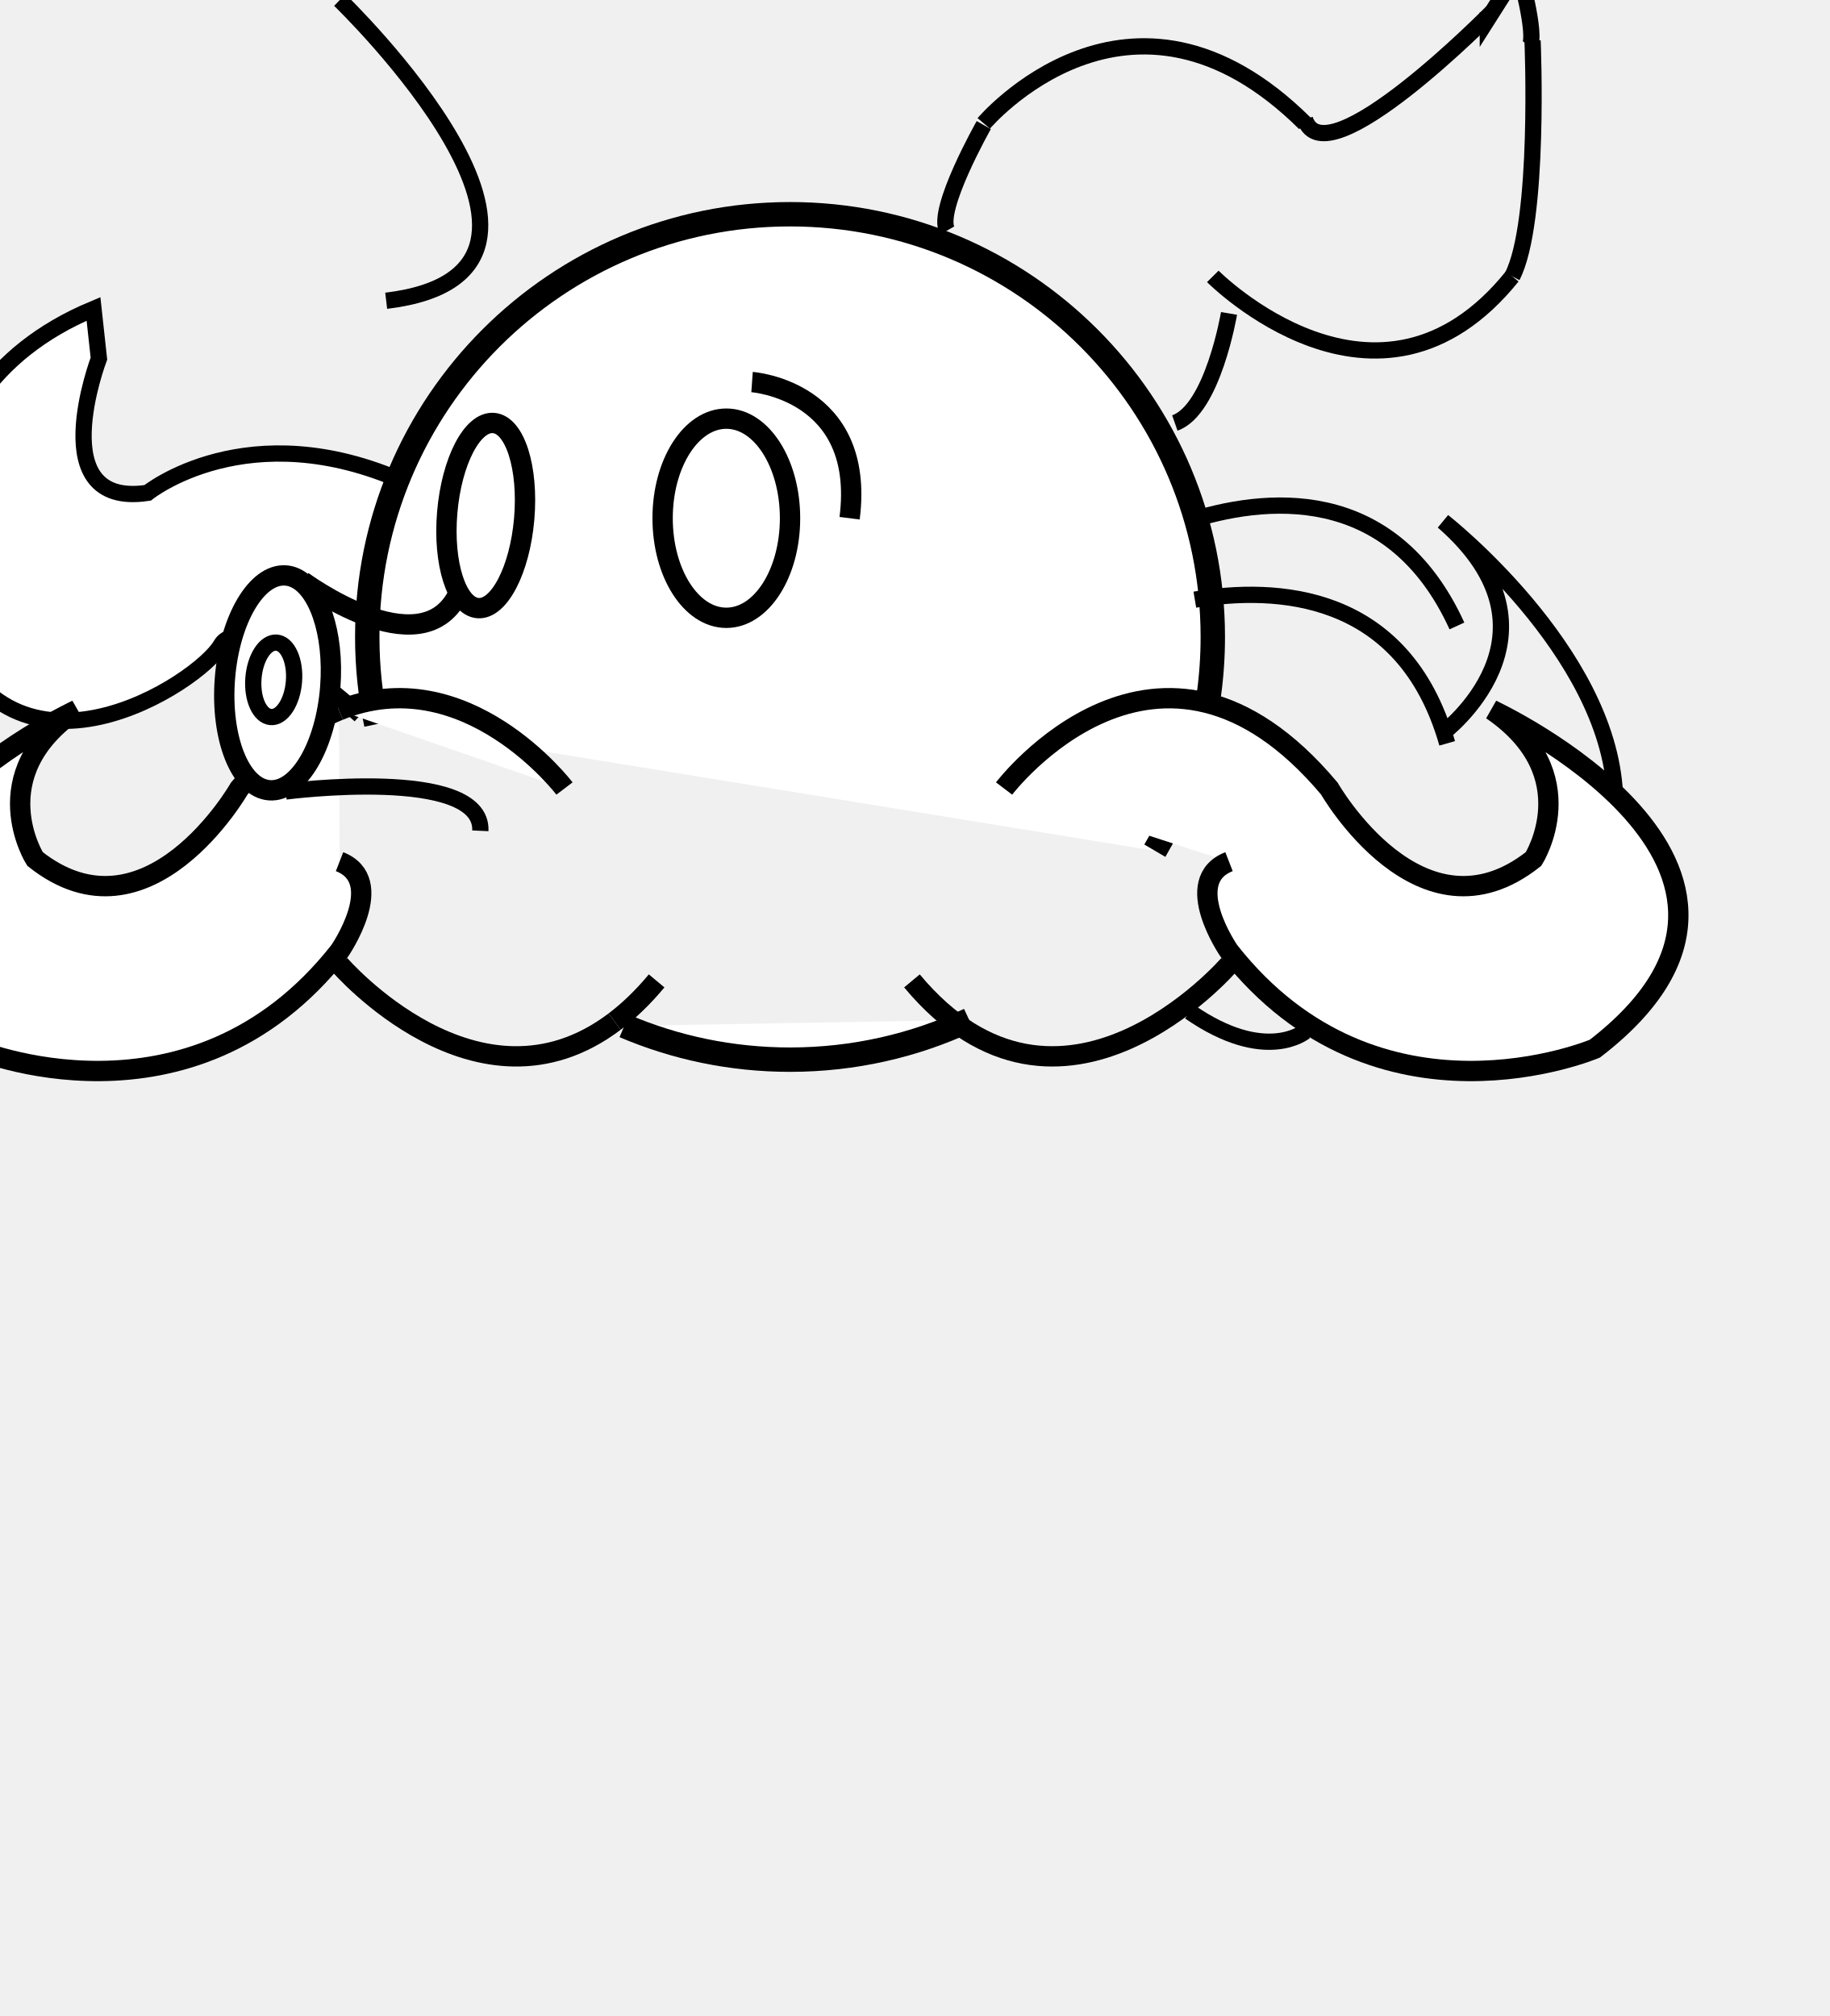
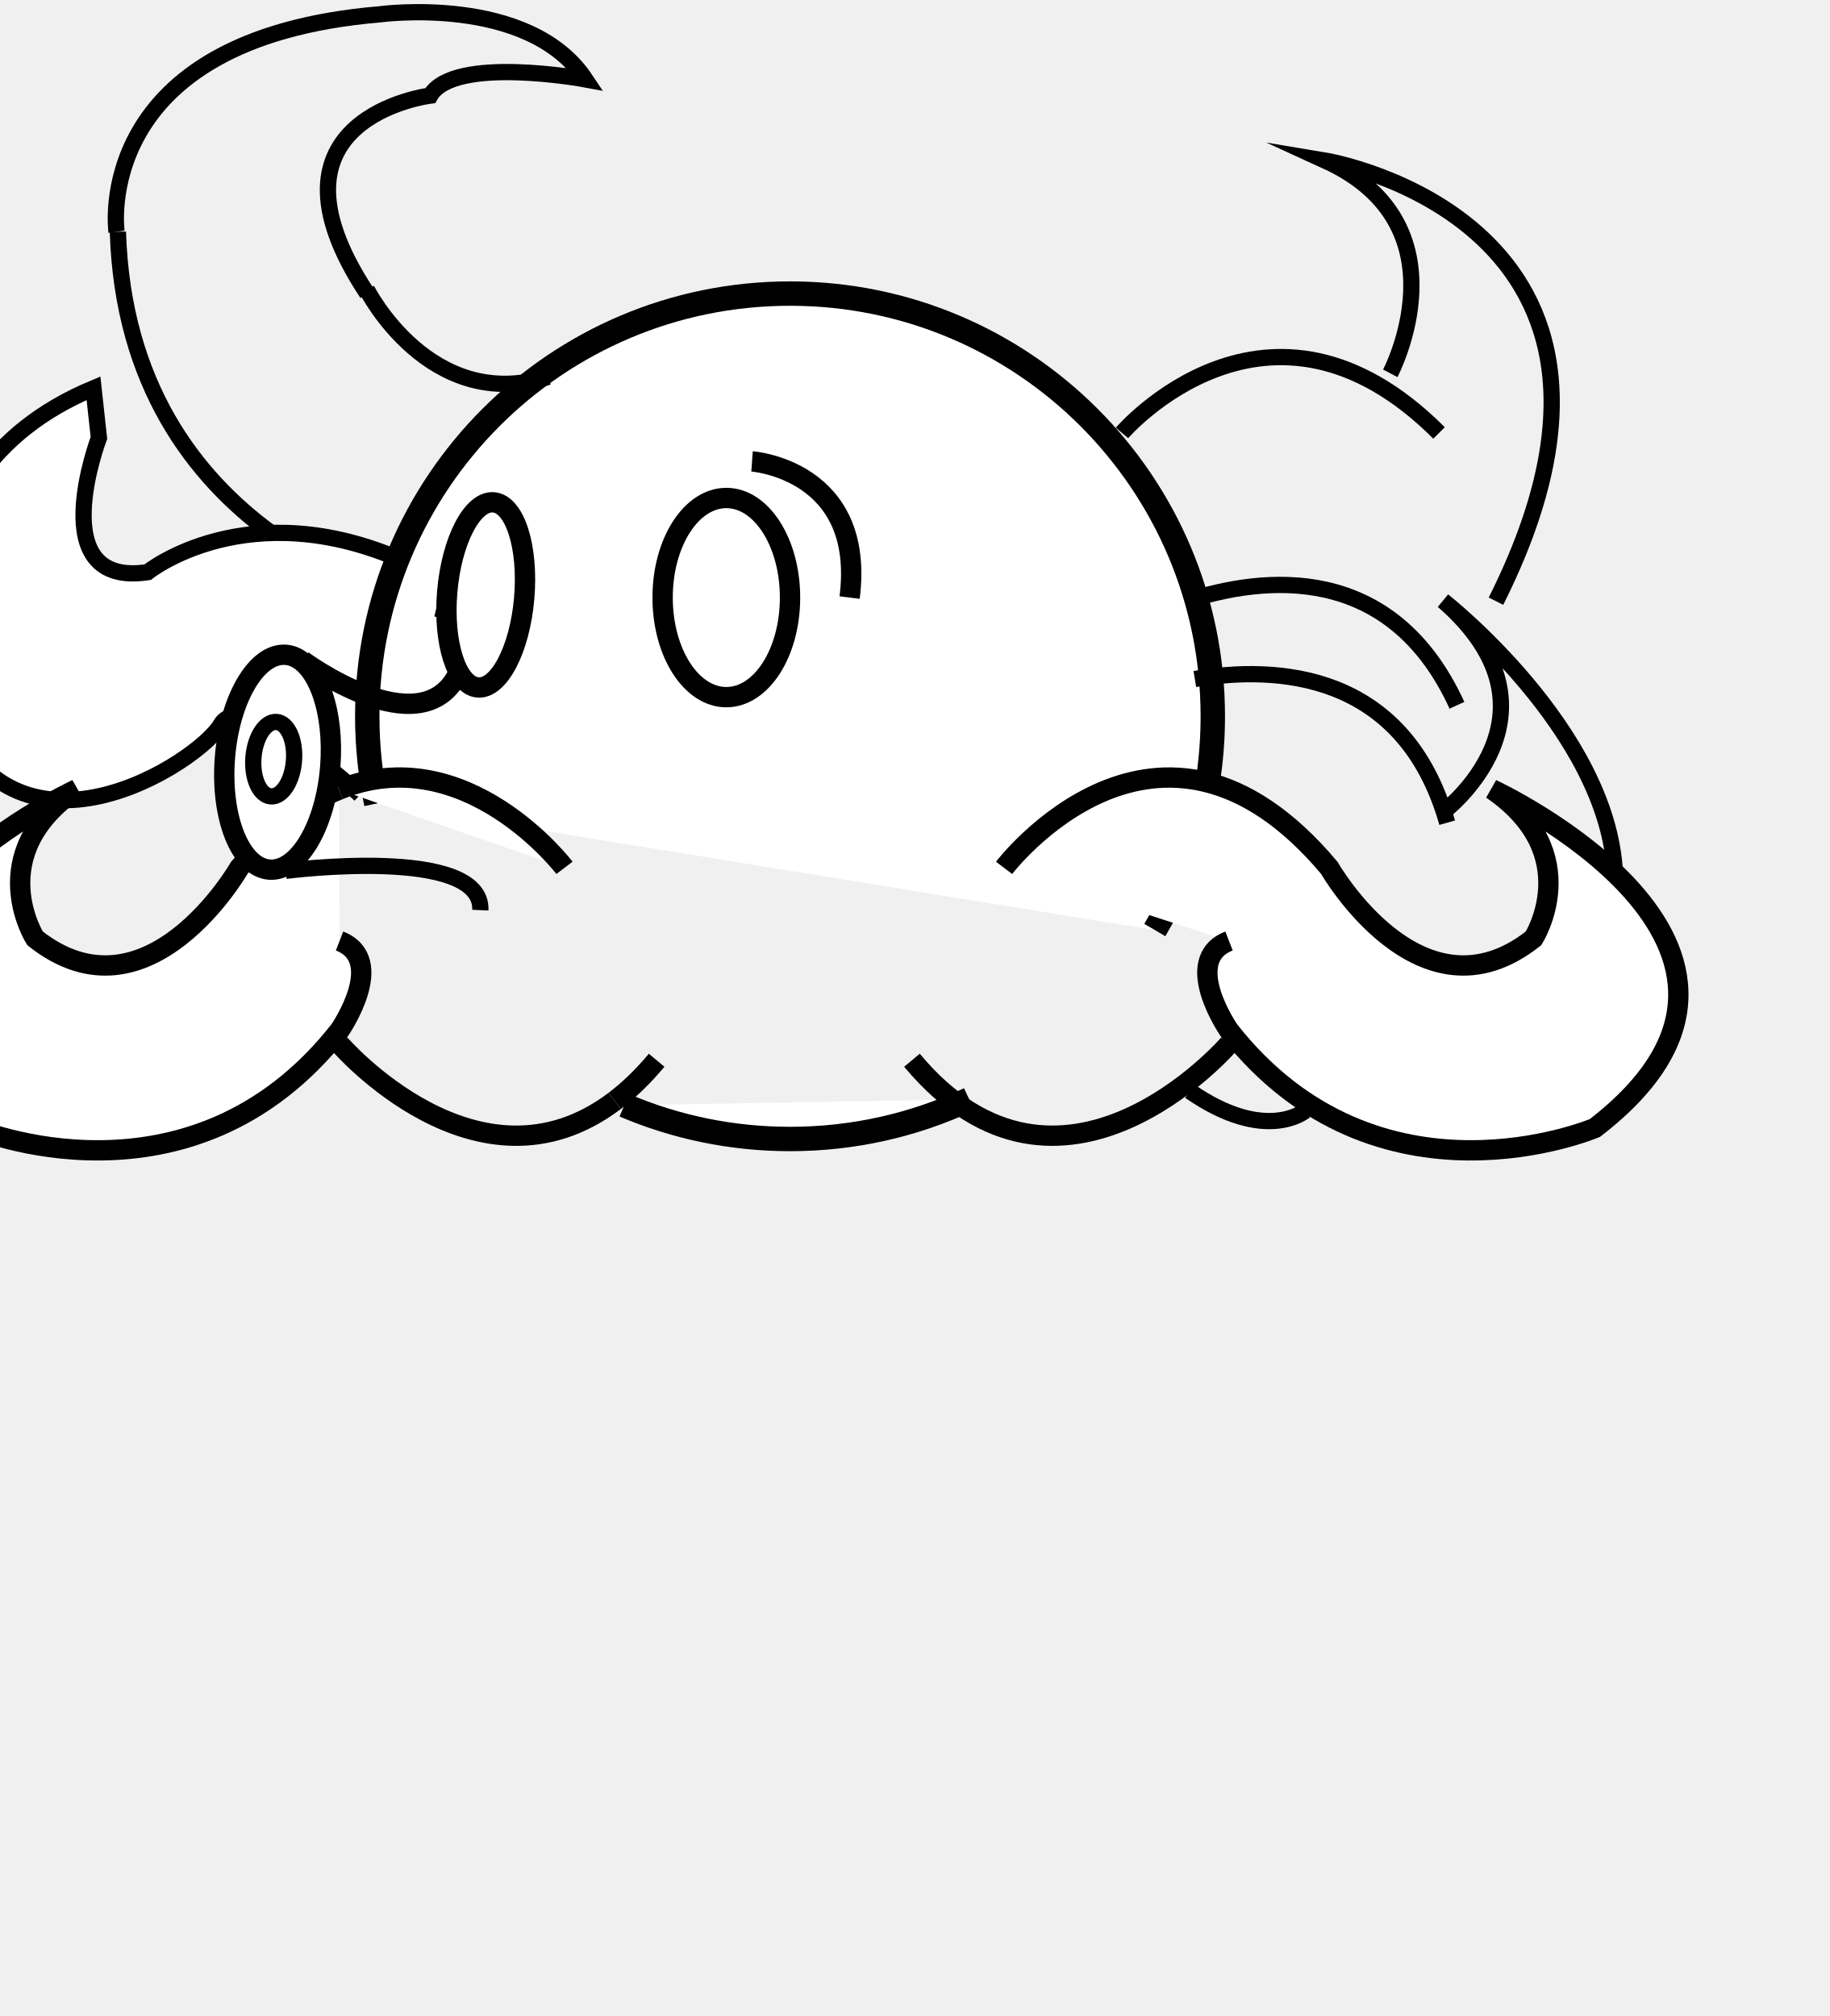
<svg xmlns="http://www.w3.org/2000/svg" version="1.1" x="0px" y="0px" width="450px" height="496px" viewBox="262.5 220.5 450 496" style="enable-background:new 262.5 220.5 450 496;" xml:space="preserve">
  <style type="text/css">

	.st0{fill:#FFFFFF;stroke:#000000;stroke-miterlimit:10;}
	.st1{fill:none;stroke:#000000;stroke-width:5;stroke-miterlimit:10;}
	.st2{display:none;fill:#FFFFFF;stroke:#000000;stroke-miterlimit:10;}
	.st3{fill:#FFFFFF;stroke:#000000;stroke-width:6;stroke-miterlimit:10;}
- 	.st4{fill:none;stroke:#000000;stroke-width:4;stroke-miterlimit:10;}
- 	.st5{display:none;fill:none;stroke:#000000;stroke-width:4;stroke-miterlimit:10;}
- 	.st6{display:none;fill:none;stroke:#000000;stroke-miterlimit:10;}
- 	.st7{fill:#FFFFFF;stroke:#000000;stroke-width:5;stroke-miterlimit:10;}
- 	.st8{display:inline;fill:none;stroke:#000000;stroke-width:3;stroke-miterlimit:10;}
- 	.st9{display:inline;}
- 	.st10{display:inline;fill:#FFFFFF;stroke:#DDDDDD;stroke-miterlimit:10;}
- 	.st11{fill:#FFFFFF;stroke:#000000;stroke-width:4;stroke-miterlimit:10;}
- 	.st12{font-family:'Montserrat-Regular';}
- 	.st13{fill:#FFFFFF;stroke:#DDDDDD;stroke-miterlimit:10;}
- 	.st14{font-size:72;}
- 	.st15{fill:#FFFFFF;enable-background:new    ;}
- 	.st16{fill:#FF0000;stroke:#000000;stroke-miterlimit:10;}
- 	.st17{display:none;}
+ 	.st4{display:inline;fill:none;stroke:#000000;stroke-width:4;stroke-miterlimit:10;}
+ 	.st5{fill:none;stroke:#000000;stroke-width:4;stroke-miterlimit:10;}
+ 	.st6{display:none;fill:none;stroke:#000000;stroke-width:4;stroke-miterlimit:10;}
+ 	.st7{display:none;fill:none;stroke:#000000;stroke-miterlimit:10;}
+ 	.st8{fill:#FFFFFF;stroke:#000000;stroke-width:5;stroke-miterlimit:10;}
+ 	.st9{display:inline;fill:none;stroke:#000000;stroke-width:3;stroke-miterlimit:10;}
+ 	.st10{display:inline;}
+ 	.st11{display:inline;fill:#FFFFFF;stroke:#DDDDDD;stroke-miterlimit:10;}
+ 	.st12{fill:#FFFFFF;stroke:#000000;stroke-width:4;stroke-miterlimit:10;}
+ 	.st13{font-family:'Montserrat-Regular';}
+ 	.st14{fill:#FFFFFF;stroke:#DDDDDD;stroke-miterlimit:10;}
+ 	.st15{font-size:72;}
+ 	.st16{fill:#FFFFFF;enable-background:new    ;}
+ 	.st17{fill:#FF0000;stroke:#000000;stroke-miterlimit:10;}
+ 	.st18{display:none;}

</style>
  <g id="Layer_1">
-     <g id="Layer_1_1_" class="st17">
-       <g class="st9">
+     <g id="Layer_1_1_" class="st18">
+       <g class="st10">
        <g id="Layer_3">
-           <path id="vecmap" class="st16" d="M500,153.169c167.093,0,302.543,135.452,302.543,302.542c0,29.067-4.101,57.182-11.754,83.789      c-4.146,14.411-9.335,28.387-15.479,41.828C727.601,685.718,622.271,758.252,500,758.253      c-129.085,0-239.288-80.847-282.741-194.661c-3.007-7.877-5.692-15.912-8.047-24.089c-7.651-26.608-11.754-54.725-11.754-83.792      C197.458,288.621,332.911,153.169,500,153.169z" />
+           <path id="vecmap" class="st17" d="M500,153.169c167.093,0,302.543,135.452,302.543,302.542c0,29.067-4.101,57.182-11.754,83.789      c-4.146,14.411-9.335,28.387-15.479,41.828C727.601,685.718,622.271,758.252,500,758.253      c-129.085,0-239.288-80.847-282.741-194.661c-3.007-7.877-5.692-15.912-8.047-24.089c-7.651-26.608-11.754-54.725-11.754-83.792      C197.458,288.621,332.911,153.169,500,153.169z" />
        </g>
-         <g class="st17">
-           <line class="st8" x1="770.5" y1="578.5" x2="223.421" y2="578.5" />
+         <g class="st18">
+           <line class="st9" x1="770.5" y1="578.5" x2="223.421" y2="578.5" />
        </g>
-         <g class="st17">
-           <line class="st8" x1="802.51" y1="459.527" x2="197.49" y2="459.527" />
+         <g class="st18">
+           <line class="st9" x1="802.51" y1="459.527" x2="197.49" y2="459.527" />
        </g>
        <g>
          <path d="M455.942,417.769l-14.328,37.872h-4.824l-11.949-31.032l-11.952,31.032h-4.824l-14.256-37.872h4.896l11.882,32.184      l12.168-32.184h4.393l12.096,32.184l12.024-32.184H455.942z" />
        </g>
        <g>
          <path d="M391.215,417.839l-14.328,37.872h-4.824l-11.952-31.032l-11.952,31.032h-4.822l-14.258-37.872h4.896l11.88,32.184      l12.168-32.184h4.392l12.099,32.184l12.021-32.184H391.215z" />
        </g>
        <g>
          <path d="M326.215,417.839l-14.328,37.872h-4.824l-11.952-31.032l-11.952,31.032h-4.824l-14.256-37.872h4.896l11.88,32.184      l12.168-32.184h4.392l12.099,32.184l12.021-32.184H326.215z" />
        </g>
        <g>
          <path d="M456.432,454.919c-0.745-0.77-1.116-1.703-1.116-2.811c0-1.104,0.371-2.024,1.116-2.771      c0.744-0.744,1.644-1.116,2.7-1.116c1.055,0,1.968,0.372,2.733,1.116c0.77,0.744,1.152,1.668,1.152,2.771      c0,1.105-0.385,2.041-1.152,2.811c-0.769,0.769-1.681,1.149-2.733,1.149C458.075,456.071,457.177,455.688,456.432,454.919z" />
        </g>
        <g>
          <path d="M520.392,435.406c0.646-1.484,1.451-2.759,2.412-3.813c0.959-1.058,2.207-2.255,3.743-3.603      c2.063-1.82,3.588-3.42,4.569-4.788c0.983-1.365,1.479-3.033,1.479-5.001c0-2.642-1.032-4.766-3.098-6.372      c-2.063-1.608-4.896-2.412-8.494-2.412c-5.952,0-10.537,1.941-13.752,5.832l-3.816-2.88c4.08-4.991,10.056-7.488,17.928-7.488      c5.041,0,9.063,1.128,12.063,3.384c3,2.257,4.5,5.305,4.5,9.146c0,1.969-0.324,3.705-0.975,5.22      c-0.646,1.512-1.438,2.797-2.376,3.852c-0.936,1.056-2.172,2.28-3.708,3.672c-2.063,1.872-3.601,3.541-4.605,5.004      c-1.008,1.465-1.515,3.276-1.515,5.438h-5.325C519.423,438.621,519.744,436.896,520.392,435.406z M519.423,454.952      c-0.723-0.741-1.08-1.617-1.08-2.628c0-1.056,0.357-1.932,1.08-2.628c0.721-0.692,1.604-1.044,2.663-1.044      c1.104,0,2.017,0.352,2.734,1.044c0.721,0.697,1.08,1.573,1.08,2.628c0,1.011-0.373,1.887-1.116,2.628      c-0.745,0.745-1.646,1.116-2.698,1.116C521.027,456.071,520.14,455.698,519.423,454.952z" />
        </g>
        <g>
          <path d="M561.892,435.406c0.646-1.484,1.451-2.759,2.412-3.813c0.959-1.058,2.207-2.255,3.743-3.603      c2.063-1.82,3.588-3.42,4.569-4.788c0.983-1.365,1.479-3.033,1.479-5.001c0-2.642-1.032-4.766-3.098-6.372      c-2.063-1.608-4.896-2.412-8.494-2.412c-5.952,0-10.537,1.941-13.752,5.832l-3.816-2.88c4.08-4.991,10.056-7.488,17.928-7.488      c5.041,0,9.063,1.128,12.063,3.384c3,2.257,4.5,5.305,4.5,9.146c0,1.969-0.324,3.705-0.975,5.22      c-0.646,1.512-1.438,2.797-2.376,3.852c-0.936,1.056-2.172,2.28-3.708,3.672c-2.063,1.872-3.601,3.541-4.605,5.004      c-1.008,1.465-1.515,3.276-1.515,5.438h-5.325C560.923,438.621,561.244,436.896,561.892,435.406z M560.923,454.952      c-0.723-0.741-1.08-1.617-1.08-2.628c0-1.056,0.357-1.932,1.08-2.628c0.721-0.692,1.604-1.044,2.663-1.044      c1.104,0,2.017,0.352,2.734,1.044c0.721,0.697,1.08,1.573,1.08,2.628c0,1.011-0.373,1.887-1.116,2.628      c-0.745,0.745-1.646,1.116-2.698,1.116C562.527,456.071,561.64,455.698,560.923,454.952z" />
        </g>
-         <g class="st17">
-           <path id="vecmap_1_" class="st9" d="M482.392,435.406c0.648-1.484,1.451-2.759,2.412-3.813c0.959-1.058,2.207-2.255,3.744-3.603      c2.063-1.82,3.588-3.42,4.569-4.788c0.983-1.365,1.479-3.033,1.479-5.001c0-2.642-1.033-4.766-3.097-6.372      c-2.064-1.608-4.896-2.412-8.495-2.412c-5.952,0-10.537,1.941-13.753,5.832l-3.815-2.88c4.079-4.991,10.055-7.488,17.928-7.488      c5.04,0,9.063,1.128,12.063,3.384c3,2.257,4.5,5.305,4.5,9.146c0,1.969-0.324,3.705-0.975,5.22      c-0.646,1.512-1.438,2.797-2.376,3.852c-0.936,1.056-2.172,2.28-3.708,3.672c-2.063,1.872-3.6,3.541-4.605,5.004      c-1.009,1.465-1.515,3.276-1.515,5.438h-5.326C481.423,438.621,481.744,436.896,482.392,435.406z M481.423,454.952      c-0.723-0.741-1.08-1.617-1.08-2.628c0-1.056,0.357-1.932,1.08-2.628c0.72-0.692,1.605-1.044,2.661-1.044      c1.104,0,2.019,0.352,2.736,1.044c0.721,0.697,1.08,1.573,1.08,2.628c0,1.011-0.372,1.887-1.116,2.628      c-0.745,0.745-1.645,1.116-2.7,1.116C483.029,456.07,482.14,455.698,481.423,454.952z" />
+         <g class="st18">
+           <path id="vecmap_1_" class="st10" d="M482.392,435.406c0.648-1.484,1.451-2.759,2.412-3.813      c0.959-1.058,2.207-2.255,3.744-3.603c2.063-1.82,3.588-3.42,4.569-4.788c0.983-1.365,1.479-3.033,1.479-5.001      c0-2.642-1.033-4.766-3.097-6.372c-2.064-1.608-4.896-2.412-8.495-2.412c-5.952,0-10.537,1.941-13.753,5.832l-3.815-2.88      c4.079-4.991,10.055-7.488,17.928-7.488c5.04,0,9.063,1.128,12.063,3.384c3,2.257,4.5,5.305,4.5,9.146      c0,1.969-0.324,3.705-0.975,5.22c-0.646,1.512-1.438,2.797-2.376,3.852c-0.936,1.056-2.172,2.28-3.708,3.672      c-2.063,1.872-3.6,3.541-4.605,5.004c-1.009,1.465-1.515,3.276-1.515,5.438h-5.326      C481.423,438.621,481.744,436.896,482.392,435.406z M481.423,454.952c-0.723-0.741-1.08-1.617-1.08-2.628      c0-1.056,0.357-1.932,1.08-2.628c0.72-0.692,1.605-1.044,2.661-1.044c1.104,0,2.019,0.352,2.736,1.044      c0.721,0.697,1.08,1.573,1.08,2.628c0,1.011-0.372,1.887-1.116,2.628c-0.745,0.745-1.645,1.116-2.7,1.116      C483.029,456.07,482.14,455.698,481.423,454.952z" />
        </g>
-         <g class="st17">
-           <path class="st9" d="M592.431,454.919c-0.744-0.77-1.115-1.703-1.115-2.811c0-1.104,0.371-2.024,1.115-2.771      c0.744-0.744,1.645-1.116,2.7-1.116c1.055,0,1.968,0.372,2.733,1.116c0.77,0.744,1.151,1.668,1.151,2.771      c0,1.105-0.385,2.041-1.151,2.811c-0.769,0.769-1.681,1.149-2.733,1.149C594.076,456.071,593.177,455.688,592.431,454.919z" />
+         <g class="st18">
+           <path class="st10" d="M592.431,454.919c-0.744-0.77-1.115-1.703-1.115-2.811c0-1.104,0.371-2.024,1.115-2.771      c0.744-0.744,1.645-1.116,2.7-1.116c1.055,0,1.968,0.372,2.733,1.116c0.77,0.744,1.151,1.668,1.151,2.771      c0,1.105-0.385,2.041-1.151,2.811c-0.769,0.769-1.681,1.149-2.733,1.149C594.076,456.071,593.177,455.688,592.431,454.919z" />
        </g>
-         <g class="st17">
-           <path class="st9" d="M613.279,453.62c-2.951-1.631-5.268-3.924-6.947-6.876c-1.681-2.949-2.52-6.272-2.52-9.972      c0-3.696,0.839-7.008,2.52-9.936c1.683-2.93,3.996-5.208,6.947-6.84c2.953-1.631,6.301-2.448,10.045-2.448      c3.267,0,6.183,0.637,8.748,1.908c2.566,1.271,4.596,3.132,6.084,5.577l-3.813,2.595c-1.248-1.872-2.832-3.276-4.752-4.215      c-1.923-0.936-4.011-1.401-6.267-1.401c-2.733,0-5.197,0.61-7.381,1.836c-2.184,1.224-3.887,2.964-5.111,5.22      c-1.225,2.257-1.836,4.824-1.836,7.704c0,2.928,0.611,5.508,1.836,7.74c1.228,2.229,2.931,3.96,5.111,5.184      c2.186,1.227,4.646,1.836,7.381,1.836c2.256,0,4.344-0.456,6.267-1.368c1.92-0.908,3.504-2.304,4.752-4.176l3.813,2.592      c-1.488,2.448-3.525,4.312-6.12,5.58c-2.593,1.272-5.497,1.908-8.712,1.908C619.58,456.071,616.232,455.256,613.279,453.62z" />
+         <g class="st18">
+           <path class="st10" d="M613.279,453.62c-2.951-1.631-5.268-3.924-6.947-6.876c-1.681-2.949-2.52-6.272-2.52-9.972      c0-3.696,0.839-7.008,2.52-9.936c1.683-2.93,3.996-5.208,6.947-6.84c2.953-1.631,6.301-2.448,10.045-2.448      c3.267,0,6.183,0.637,8.748,1.908c2.566,1.271,4.596,3.132,6.084,5.577l-3.813,2.595c-1.248-1.872-2.832-3.276-4.752-4.215      c-1.923-0.936-4.011-1.401-6.267-1.401c-2.733,0-5.197,0.61-7.381,1.836c-2.184,1.224-3.887,2.964-5.111,5.22      c-1.225,2.257-1.836,4.824-1.836,7.704c0,2.928,0.611,5.508,1.836,7.74c1.228,2.229,2.931,3.96,5.111,5.184      c2.186,1.227,4.646,1.836,7.381,1.836c2.256,0,4.344-0.456,6.267-1.368c1.92-0.908,3.504-2.304,4.752-4.176l3.813,2.592      c-1.488,2.448-3.525,4.312-6.12,5.58c-2.593,1.272-5.497,1.908-8.712,1.908C619.58,456.071,616.232,455.256,613.279,453.62z" />
        </g>
-         <g class="st17">
-           <path class="st9" d="M656.279,453.62c-2.951-1.631-5.268-3.924-6.947-6.876c-1.681-2.949-2.52-6.272-2.52-9.972      c0-3.696,0.839-7.008,2.52-9.936c1.683-2.93,3.996-5.208,6.947-6.84c2.953-1.631,6.301-2.448,10.045-2.448      c3.267,0,6.183,0.637,8.748,1.908c2.566,1.271,4.596,3.132,6.084,5.577l-3.813,2.595c-1.248-1.872-2.832-3.276-4.752-4.215      c-1.923-0.936-4.011-1.401-6.267-1.401c-2.733,0-5.197,0.61-7.381,1.836c-2.184,1.224-3.887,2.964-5.111,5.22      c-1.225,2.257-1.836,4.824-1.836,7.704c0,2.928,0.611,5.508,1.836,7.74c1.228,2.229,2.931,3.96,5.111,5.184      c2.186,1.227,4.646,1.836,7.381,1.836c2.256,0,4.344-0.456,6.267-1.368c1.92-0.908,3.504-2.304,4.752-4.176l3.813,2.592      c-1.488,2.448-3.525,4.312-6.12,5.58c-2.593,1.272-5.497,1.908-8.712,1.908C662.58,456.071,659.232,455.256,656.279,453.62z" />
+         <g class="st18">
+           <path class="st10" d="M656.279,453.62c-2.951-1.631-5.268-3.924-6.947-6.876c-1.681-2.949-2.52-6.272-2.52-9.972      c0-3.696,0.839-7.008,2.52-9.936c1.683-2.93,3.996-5.208,6.947-6.84c2.953-1.631,6.301-2.448,10.045-2.448      c3.267,0,6.183,0.637,8.748,1.908c2.566,1.271,4.596,3.132,6.084,5.577l-3.813,2.595c-1.248-1.872-2.832-3.276-4.752-4.215      c-1.923-0.936-4.011-1.401-6.267-1.401c-2.733,0-5.197,0.61-7.381,1.836c-2.184,1.224-3.887,2.964-5.111,5.22      c-1.225,2.257-1.836,4.824-1.836,7.704c0,2.928,0.611,5.508,1.836,7.74c1.228,2.229,2.931,3.96,5.111,5.184      c2.186,1.227,4.646,1.836,7.381,1.836c2.256,0,4.344-0.456,6.267-1.368c1.92-0.908,3.504-2.304,4.752-4.176l3.813,2.592      c-1.488,2.448-3.525,4.312-6.12,5.58c-2.593,1.272-5.497,1.908-8.712,1.908C662.58,456.071,659.232,455.256,656.279,453.62z" />
        </g>
-         <g class="st17">
-           <path class="st9" d="M698.279,453.62c-2.951-1.631-5.268-3.924-6.947-6.876c-1.681-2.949-2.52-6.272-2.52-9.972      c0-3.696,0.839-7.008,2.52-9.936c1.683-2.93,3.996-5.208,6.947-6.84c2.953-1.631,6.301-2.448,10.045-2.448      c3.267,0,6.183,0.637,8.748,1.908c2.566,1.271,4.596,3.132,6.084,5.577l-3.813,2.595c-1.248-1.872-2.832-3.276-4.752-4.215      c-1.923-0.936-4.011-1.401-6.267-1.401c-2.733,0-5.197,0.61-7.381,1.836c-2.184,1.224-3.887,2.964-5.111,5.22      c-1.225,2.257-1.836,4.824-1.836,7.704c0,2.928,0.611,5.508,1.836,7.74c1.228,2.229,2.931,3.96,5.111,5.184      c2.186,1.227,4.646,1.836,7.381,1.836c2.256,0,4.344-0.456,6.267-1.368c1.92-0.908,3.504-2.304,4.752-4.176l3.813,2.592      c-1.488,2.448-3.525,4.312-6.12,5.58c-2.593,1.272-5.497,1.908-8.712,1.908C704.58,456.071,701.232,455.256,698.279,453.62z" />
+         <g class="st18">
+           <path class="st10" d="M698.279,453.62c-2.951-1.631-5.268-3.924-6.947-6.876c-1.681-2.949-2.52-6.272-2.52-9.972      c0-3.696,0.839-7.008,2.52-9.936c1.683-2.93,3.996-5.208,6.947-6.84c2.953-1.631,6.301-2.448,10.045-2.448      c3.267,0,6.183,0.637,8.748,1.908c2.566,1.271,4.596,3.132,6.084,5.577l-3.813,2.595c-1.248-1.872-2.832-3.276-4.752-4.215      c-1.923-0.936-4.011-1.401-6.267-1.401c-2.733,0-5.197,0.61-7.381,1.836c-2.184,1.224-3.887,2.964-5.111,5.22      c-1.225,2.257-1.836,4.824-1.836,7.704c0,2.928,0.611,5.508,1.836,7.74c1.228,2.229,2.931,3.96,5.111,5.184      c2.186,1.227,4.646,1.836,7.381,1.836c2.256,0,4.344-0.456,6.267-1.368c1.92-0.908,3.504-2.304,4.752-4.176l3.813,2.592      c-1.488,2.448-3.525,4.312-6.12,5.58c-2.593,1.272-5.497,1.908-8.712,1.908C704.58,456.071,701.232,455.256,698.279,453.62z" />
        </g>
      </g>
-       <g class="st9">
+       <g class="st10">
        <path d="M250.5,396.779h4.752v67.394H250.5V396.779z" />
      </g>
      <div class="typewriter">
        <text transform="matrix(1 0 0 1 264.0769 578.5002)" font-family="'Montserrat-Regular'" font-size="72" startOffset="0">
				www.???.com</text>
      </div>
    </g>
-     <g id="Layer_2" class="st17">
-       <g class="st9">
-         <path class="st13" d="M475.769,419.01c1.624-0.233,3.299-0.395,5.076-0.395c1.643,0,3.193,0.142,4.695,0.345     c0.702-0.1,1.414-0.166,2.143-0.216c-9.864-11.001-21.809-19.28-35.887-24.768c-14.363-5.595-33.193-11.265-56.483-17.012     c-19.661-4.837-35.315-9.302-46.957-13.384c-11.643-4.083-21.322-9.98-29.032-17.693c-7.717-7.713-11.567-17.922-11.567-30.623     c0-16.937,7.026-30.772,21.094-41.515c14.065-10.731,35-16.104,62.839-16.104c14.509,0,29.327,2.197,44.458,6.578     c15.118,4.387,29.334,10.965,42.644,19.734l11.341-26.768c-12.7-8.769-27.75-15.65-45.141-20.643     c-17.391-4.989-35.162-7.485-53.302-7.485c-26.017,0-47.8,3.936-65.338,11.796c-17.537,7.867-30.545,18.374-39.014,31.529     c-8.467,13.157-12.704,27.752-12.704,43.782c0,19.664,5.062,35.237,15.202,46.729c10.129,11.498,22.302,20.039,36.516,25.635     c14.214,5.598,33.271,11.42,57.165,17.466c19.963,4.843,35.544,9.303,46.729,13.384c6.707,2.441,12.577,5.724,17.993,9.464     c5.076-6.116,12.785-10.232,23.153-10.232C472.939,418.615,474.343,418.824,475.769,419.01z" />
+     <g id="Layer_2" class="st18">
+       <g class="st10">
+         <path class="st14" d="M475.769,419.01c1.624-0.233,3.299-0.395,5.076-0.395c1.643,0,3.193,0.142,4.695,0.345     c0.702-0.1,1.414-0.166,2.143-0.216c-9.864-11.001-21.809-19.28-35.887-24.768c-14.363-5.595-33.193-11.265-56.483-17.012     c-19.661-4.837-35.315-9.302-46.957-13.384c-11.643-4.083-21.322-9.98-29.032-17.693c-7.717-7.713-11.567-17.922-11.567-30.623     c0-16.937,7.026-30.772,21.094-41.515c14.065-10.731,35-16.104,62.839-16.104c14.509,0,29.327,2.197,44.458,6.578     c15.118,4.387,29.334,10.965,42.644,19.734l11.341-26.768c-12.7-8.769-27.75-15.65-45.141-20.643     c-17.391-4.989-35.162-7.485-53.302-7.485c-26.017,0-47.8,3.936-65.338,11.796c-17.537,7.867-30.545,18.374-39.014,31.529     c-8.467,13.157-12.704,27.752-12.704,43.782c0,19.664,5.062,35.237,15.202,46.729c10.129,11.498,22.302,20.039,36.516,25.635     c14.214,5.598,33.271,11.42,57.165,17.466c19.963,4.843,35.544,9.303,46.729,13.384c6.707,2.441,12.577,5.724,17.993,9.464     c5.076-6.116,12.785-10.232,23.153-10.232C472.939,418.615,474.343,418.824,475.769,419.01z" />
      </g>
-       <text transform="matrix(1 0 0 1 316.4998 471.5002)" class="st15 st12 st14">D</text>
-       <g class="st9">
-         <path class="st13" d="M404.438,389.315h129.296c33.573,0,63.215,6.734,88.925,20.189c25.702,13.461,45.664,32.211,59.892,56.258     c14.208,24.041,21.313,51.492,21.313,82.341c0,30.846-7.105,58.295-21.313,82.342c-14.228,24.045-34.188,42.799-59.892,56.256     c-25.71,13.463-55.352,20.191-88.925,20.191H404.438V389.315z M531.927,677.862c27.818,0,52.169-5.521,73.041-16.565     c20.872-11.039,37.043-26.314,48.538-45.818c11.495-19.506,17.242-41.969,17.242-67.373c0-25.41-5.747-47.865-17.242-67.377     c-11.495-19.506-27.666-34.771-48.538-45.816c-20.872-11.04-45.223-16.561-73.041-16.561h-93.914v259.512L531.927,677.862     L531.927,677.862z" />
+       <text transform="matrix(1 0 0 1 316.4998 471.5002)" class="st16 st13 st15">D</text>
+       <g class="st10">
+         <path class="st14" d="M404.438,389.315h129.296c33.573,0,63.215,6.734,88.925,20.189c25.702,13.461,45.664,32.211,59.892,56.258     c14.208,24.041,21.313,51.492,21.313,82.341c0,30.846-7.105,58.295-21.313,82.342c-14.228,24.045-34.188,42.799-59.892,56.256     c-25.71,13.463-55.352,20.191-88.925,20.191H404.438V389.315z M531.927,677.862c27.818,0,52.169-5.521,73.041-16.565     c20.872-11.039,37.043-26.314,48.538-45.818c11.495-19.506,17.242-41.969,17.242-67.373c0-25.41-5.747-47.865-17.242-67.377     c-11.495-19.506-27.666-34.771-48.538-45.816c-20.872-11.04-45.223-16.561-73.041-16.561h-93.914v259.512L531.927,677.862     L531.927,677.862z" />
      </g>
-       <path class="st10" d="M398.927,387.645" />
+       <path class="st11" d="M398.927,387.645" />
    </g>
-     <path class="st3" d="M545.916,471.437" />
-     <path class="st0" d="M349.833,357.831c0,0-30-32.995-58.667-9.831" />
-     <path class="st11" d="M351.083,396.498c0,0-28.917-26.577-34.25-17.289s-51.333,39.293-68-4.709c0,0-16-55.998,36.667-78   l1.333,12.222c0,0-14.036,36.955,11.982,33.032c0,0,24.684-19.923,63.351-2.59" />
+     <path class="st3" d="M545.916,490.957" />
+     <path class="st0" d="M349.833,377.352c0,0-30-32.995-58.667-9.831" />
+     <path class="st12" d="M351.083,416.018c0,0-28.917-26.577-34.25-17.289s-51.333,39.293-68-4.709c0,0-16-55.998,36.667-78   l1.333,12.222c0,0-14.036,36.955,11.982,33.032c0,0,24.684-19.923,63.351-2.59" />
  </g>
  <g id="Layer_2_1_">
-     <path class="st3" d="M355.063,398.683c-1.455-6.929-2.22-14.112-2.22-21.474c0-57.438,46.563-104,104-104s104,46.563,104,104   c0,19.188-5.197,37.163-14.26,52.593" />
-     <path class="st3" d="M352.844,397.842" />
-     <path class="st3" d="M367.72,430.84" />
-     <path class="st3" d="M500.916,471.437c-13.382,6.27-28.318,9.772-44.072,9.772c-14.468,0-28.246-2.954-40.763-8.292" />
+     <path class="st3" d="M355.063,418.203c-1.455-6.929-2.22-14.112-2.22-21.474c0-57.438,46.563-104,104-104s104,46.563,104,104   c0,19.188-5.197,37.163-14.26,52.593" />
+     <path class="st3" d="M352.844,417.363" />
+     <path class="st3" d="M367.72,450.361" />
+     <path class="st3" d="M500.916,490.957c-13.382,6.27-28.318,9.772-44.072,9.772c-14.468,0-28.246-2.954-40.763-8.292" />
    <path class="st2" d="M416.5,400.209c0,0-26-78.709-89-33.709c0,0-40,67-77,19c0,0-18-68,54-78c0,0,41-26-25-42   c0,0,115-0.681,44,68.66" />
-     <path class="st6" d="M284.5,355.5c0,0,45-110.681,158-29.34" />
-     <ellipse class="st7" cx="441.172" cy="348" rx="15.672" ry="24.5" />
-     <ellipse transform="matrix(0.9963 0.0855 -0.0855 0.9963 31.0975 -31.3889)" class="st7" cx="382" cy="347.355" rx="9.5" ry="22.854" />
-     <path class="st7" d="M447.5,314.5c0,0,28,2,24,33.5" />
-     <path class="st5" d="M391.667,288.5c0,0-53.167,53-91.167,0" />
-     <path class="st5" d="M311.5,224.5c0,0,52,38.418-11,52.709" />
-     <path class="st4" d="M346.083,220.5c0,0,69.417,67,11.417,74" />
-     <path class="st4" d="M583.5,250.855c-43-42.646-79,0-79,0" />
-     <path class="st4" d="M560.844,288.5c0,0,40.656,41,73.656,0" />
-     <path class="st4" d="M629.5,223.5c0,0-41,41.709-46,26.354" />
-     <path class="st4" d="M639.5,230.5c0,0,1.921,44.661-5,58" />
-     <path class="st4" d="M564.833,297.612c0,0-4,23.693-13.333,26.958" />
-     <path class="st4" d="M504.5,251.271c0,0-11.861,20.939-9,25.938" />
-     <path class="st4" d="M628.5,223.5v1.667l7.622-12c0,0,4.534,16,2.623,18.667" />
-     <path class="st7" d="M509.5,414.499c0,0,38-50,80,0c0,0,22.49,39.333,50.245,17.333c0,0,13.088-20.667-10.245-36.667   c0,0,83.333,38.667,25.333,83.333c0,0-53.334,22.667-90-24c0,0-12-17.334,0-22.001" />
-     <path class="st1" d="M564.833,457.831c0,0-41.333,48-78,4" />
-     <path class="st7" d="M345.9,395.261c-7.835,3.191-16.107,9.199-24.54,19.238c0,0-22.49,39.333-50.245,17.333   c0,0-13.088-20.667,10.245-36.667c0,0-83.333,38.667-25.333,83.333c0,0,53.334,22.667,90-24c0,0,12-17.334,0-22.001" />
-     <path class="st7" d="M401.36,414.499c0,0-24.272-31.938-55.46-19.238" />
-     <path class="st1" d="M413.693,471.848c3.46-2.616,6.918-5.917,10.334-10.017" />
-     <path class="st1" d="M346.027,457.831c0,0,33.988,39.471,67.666,14.017" />
+     <path class="st7" d="M284.5,355.5c0,0,45-110.681,158-29.34" />
+     <ellipse class="st8" cx="441.172" cy="367.521" rx="15.672" ry="24.5" />
+     <ellipse transform="matrix(0.9963 0.0855 -0.0855 0.9963 32.7665 -31.3174)" class="st8" cx="382" cy="366.875" rx="9.5" ry="22.854" />
+     <path class="st8" d="M447.5,334.021c0,0,28,2,24,33.5" />
+     <path class="st6" d="M391.667,288.5c0,0-53.167,53-91.167,0" />
+     <path class="st6" d="M311.5,224.5c0,0,52,38.418-11,52.709" />
+     <g class="st18">
+       <g class="st10">
+         <path class="st5" d="M583.5,250.855c-43-42.646-79,0-79,0" />
+         <path class="st5" d="M560.844,288.5c0,0,40.656,41,73.656,0" />
+         <path class="st5" d="M629.5,223.5c0,0-41,41.709-46,26.354" />
+         <path class="st5" d="M639.5,230.5c0,0,1.921,44.661-5,58" />
+         <path class="st5" d="M564.833,297.612c0,0-4,23.693-13.333,26.958" />
+         <path class="st5" d="M628.5,223.5v1.667l7.622-12c0,0,4.534,16,2.623,18.667" />
+         <path class="st5" d="M504.5,251.271c0,0-11.861,20.939-9,25.938" />
+       </g>
+       <g class="st10">
+         <path class="st5" d="M583.5,250.855c-43-42.646-79,0-79,0" />
+         <path class="st5" d="M560.844,288.5c0,0,40.656,41,73.656,0" />
+         <path class="st5" d="M629.5,223.5c0,0-41,41.709-46,26.354" />
+         <path class="st5" d="M639.5,230.5c0,0,1.921,44.661-5,58" />
+         <path class="st5" d="M564.833,297.612c0,0-4,23.693-13.333,26.958" />
+         <path class="st5" d="M628.5,223.5v1.667l7.622-12c0,0,4.534,16,2.623,18.667" />
+         <path class="st5" d="M504.5,251.271c0,0-11.861,20.939-9,25.938" />
+       </g>
+     </g>
+     <path class="st8" d="M509.5,434.019c0,0,38-50,80,0c0,0,22.49,39.333,50.245,17.333c0,0,13.088-20.667-10.245-36.667   c0,0,83.333,38.667,25.333,83.333c0,0-53.334,22.667-90-24c0,0-12-17.334,0-22.001" />
+     <path class="st1" d="M564.833,477.352c0,0-41.333,48-78,4" />
+     <path class="st8" d="M345.9,414.781c-7.835,3.191-16.107,9.199-24.54,19.238c0,0-22.49,39.333-50.245,17.333   c0,0-13.088-20.667,10.245-36.667c0,0-83.333,38.667-25.333,83.333c0,0,53.334,22.667,90-24c0,0,12-17.334,0-22.001" />
+     <path class="st8" d="M401.36,434.019c0,0-24.272-31.938-55.46-19.238" />
+     <path class="st1" d="M413.693,491.369c3.46-2.616,6.918-5.917,10.334-10.017" />
+     <path class="st1" d="M346.027,477.352c0,0,33.988,39.472,67.666,14.017" />
    <g>
-       <path class="st7" d="M343.747,389.495c-1.113,14.593-7.819,25.98-14.978,25.435c-7.159-0.546-12.06-12.819-10.946-27.412    c1.113-14.594,7.819-25.98,14.978-25.435c0.65,0.05,1.282,0.196,1.893,0.432C340.801,364.879,344.76,376.228,343.747,389.495z" />
-       <ellipse transform="matrix(0.9971 0.0761 -0.0761 0.9971 30.4533 -23.9683)" class="st11" cx="329.84" cy="387.753" rx="5" ry="9.18" />
-       <path class="st4" d="M332.758,415.234c0,0,48.622-6.32,47.903,9.672" />
-       <path class="st1" d="M336.905,363.5c0,0,28.833,21.348,38.095,3.564" />
+       <path class="st8" d="M343.747,409.016c-1.113,14.593-7.819,25.98-14.978,25.435c-7.159-0.546-12.06-12.819-10.946-27.412    c1.113-14.594,7.819-25.98,14.978-25.435c0.65,0.05,1.282,0.196,1.893,0.432C340.801,384.399,344.76,395.749,343.747,409.016z" />
+       <ellipse transform="matrix(0.9971 0.0761 -0.0761 0.9971 31.9382 -23.9117)" class="st12" cx="329.84" cy="407.273" rx="5" ry="9.18" />
+       <path class="st5" d="M332.758,434.755c0,0,48.622-6.32,47.903,9.672" />
+       <path class="st1" d="M336.905,383.021c0,0,28.833,21.348,38.095,3.564" />
    </g>
-     <path class="st4" d="M539.5,372.5" />
-     <path class="st4" d="M618.5,403.387c-10.667-37.41-42.225-38.667-62.076-35.349" />
-     <path class="st4" d="M611.322,480.01" />
-     <path class="st4" d="M617.5,400.77c0,0,32-24.089,0-51.978c0,0,40.568,31.727,42.256,66.987" />
-     <path class="st4" d="M583.5,474.323c0,0-9.666,8.05-28.333-4.886" />
-     <path class="st4" d="M620.898,374.502c-16.183-35.375-47.568-31.862-66.693-25.591" />
+     <path class="st5" d="M539.5,392.021" />
+     <path class="st5" d="M618.5,422.908c-10.667-37.41-42.225-38.667-62.076-35.349" />
+     <path class="st5" d="M611.322,499.53" />
+     <path class="st5" d="M617.5,420.291c0,0,32-24.089,0-51.978c0,0,40.568,31.727,42.256,66.987" />
+     <path class="st5" d="M583.5,493.844c0,0-9.666,8.05-28.333-4.886" />
+     <path class="st5" d="M620.898,394.022c-16.183-35.375-47.568-31.862-66.693-25.591" />
+     <g>
+       <path class="st5" d="M538.5,327.021c0,0,36-42,78,0" />
+       <path class="st5" d="M630.5,368.409c47-93.612-41.948-108.388-41.948-108.388c35.052,16,15.948,52.333,15.948,52.333" />
+     </g>
+     <path class="st6" d="M627.5,348.793c0,0-8.141,12.835-35.07,13.271" />
+     <path class="st6" d="M568.334,343.754c0,0,16.795-13.933,31.166,5.134" />
+     <path class="st5" d="M601.912,371.027" />
+     <g class="st18">
+       <path class="st4" d="M387.207,300.5c0,0-36-42-78,0" />
+       <path class="st4" d="M295.207,341.888c-47-93.612,41.948-108.388,41.948-108.388c-35.052,16-15.948,52.333-15.948,52.333" />
+     </g>
+     <path class="st5" d="M329.192,351.636c-18.738-13.683-36.532-36.522-37.692-74.115" />
+     <path class="st5" d="M329.192,351.636" />
+     <path class="st5" d="M373.72,371.027c0,0-1.431-0.224-3.915-0.808" />
+     <path class="st5" d="M291.166,277.521c0,0-6.761-47.5,64.786-53.5c0,0,36.547-5,50.547,16c0,0-32.334-6-38.167,4   c0,0-44.146,5.418-15.489,48.709" />
+     <path class="st5" d="M352.713,291.73c0,0,15.507,30.68,44.647,21.485" />
  </g>
</svg>
